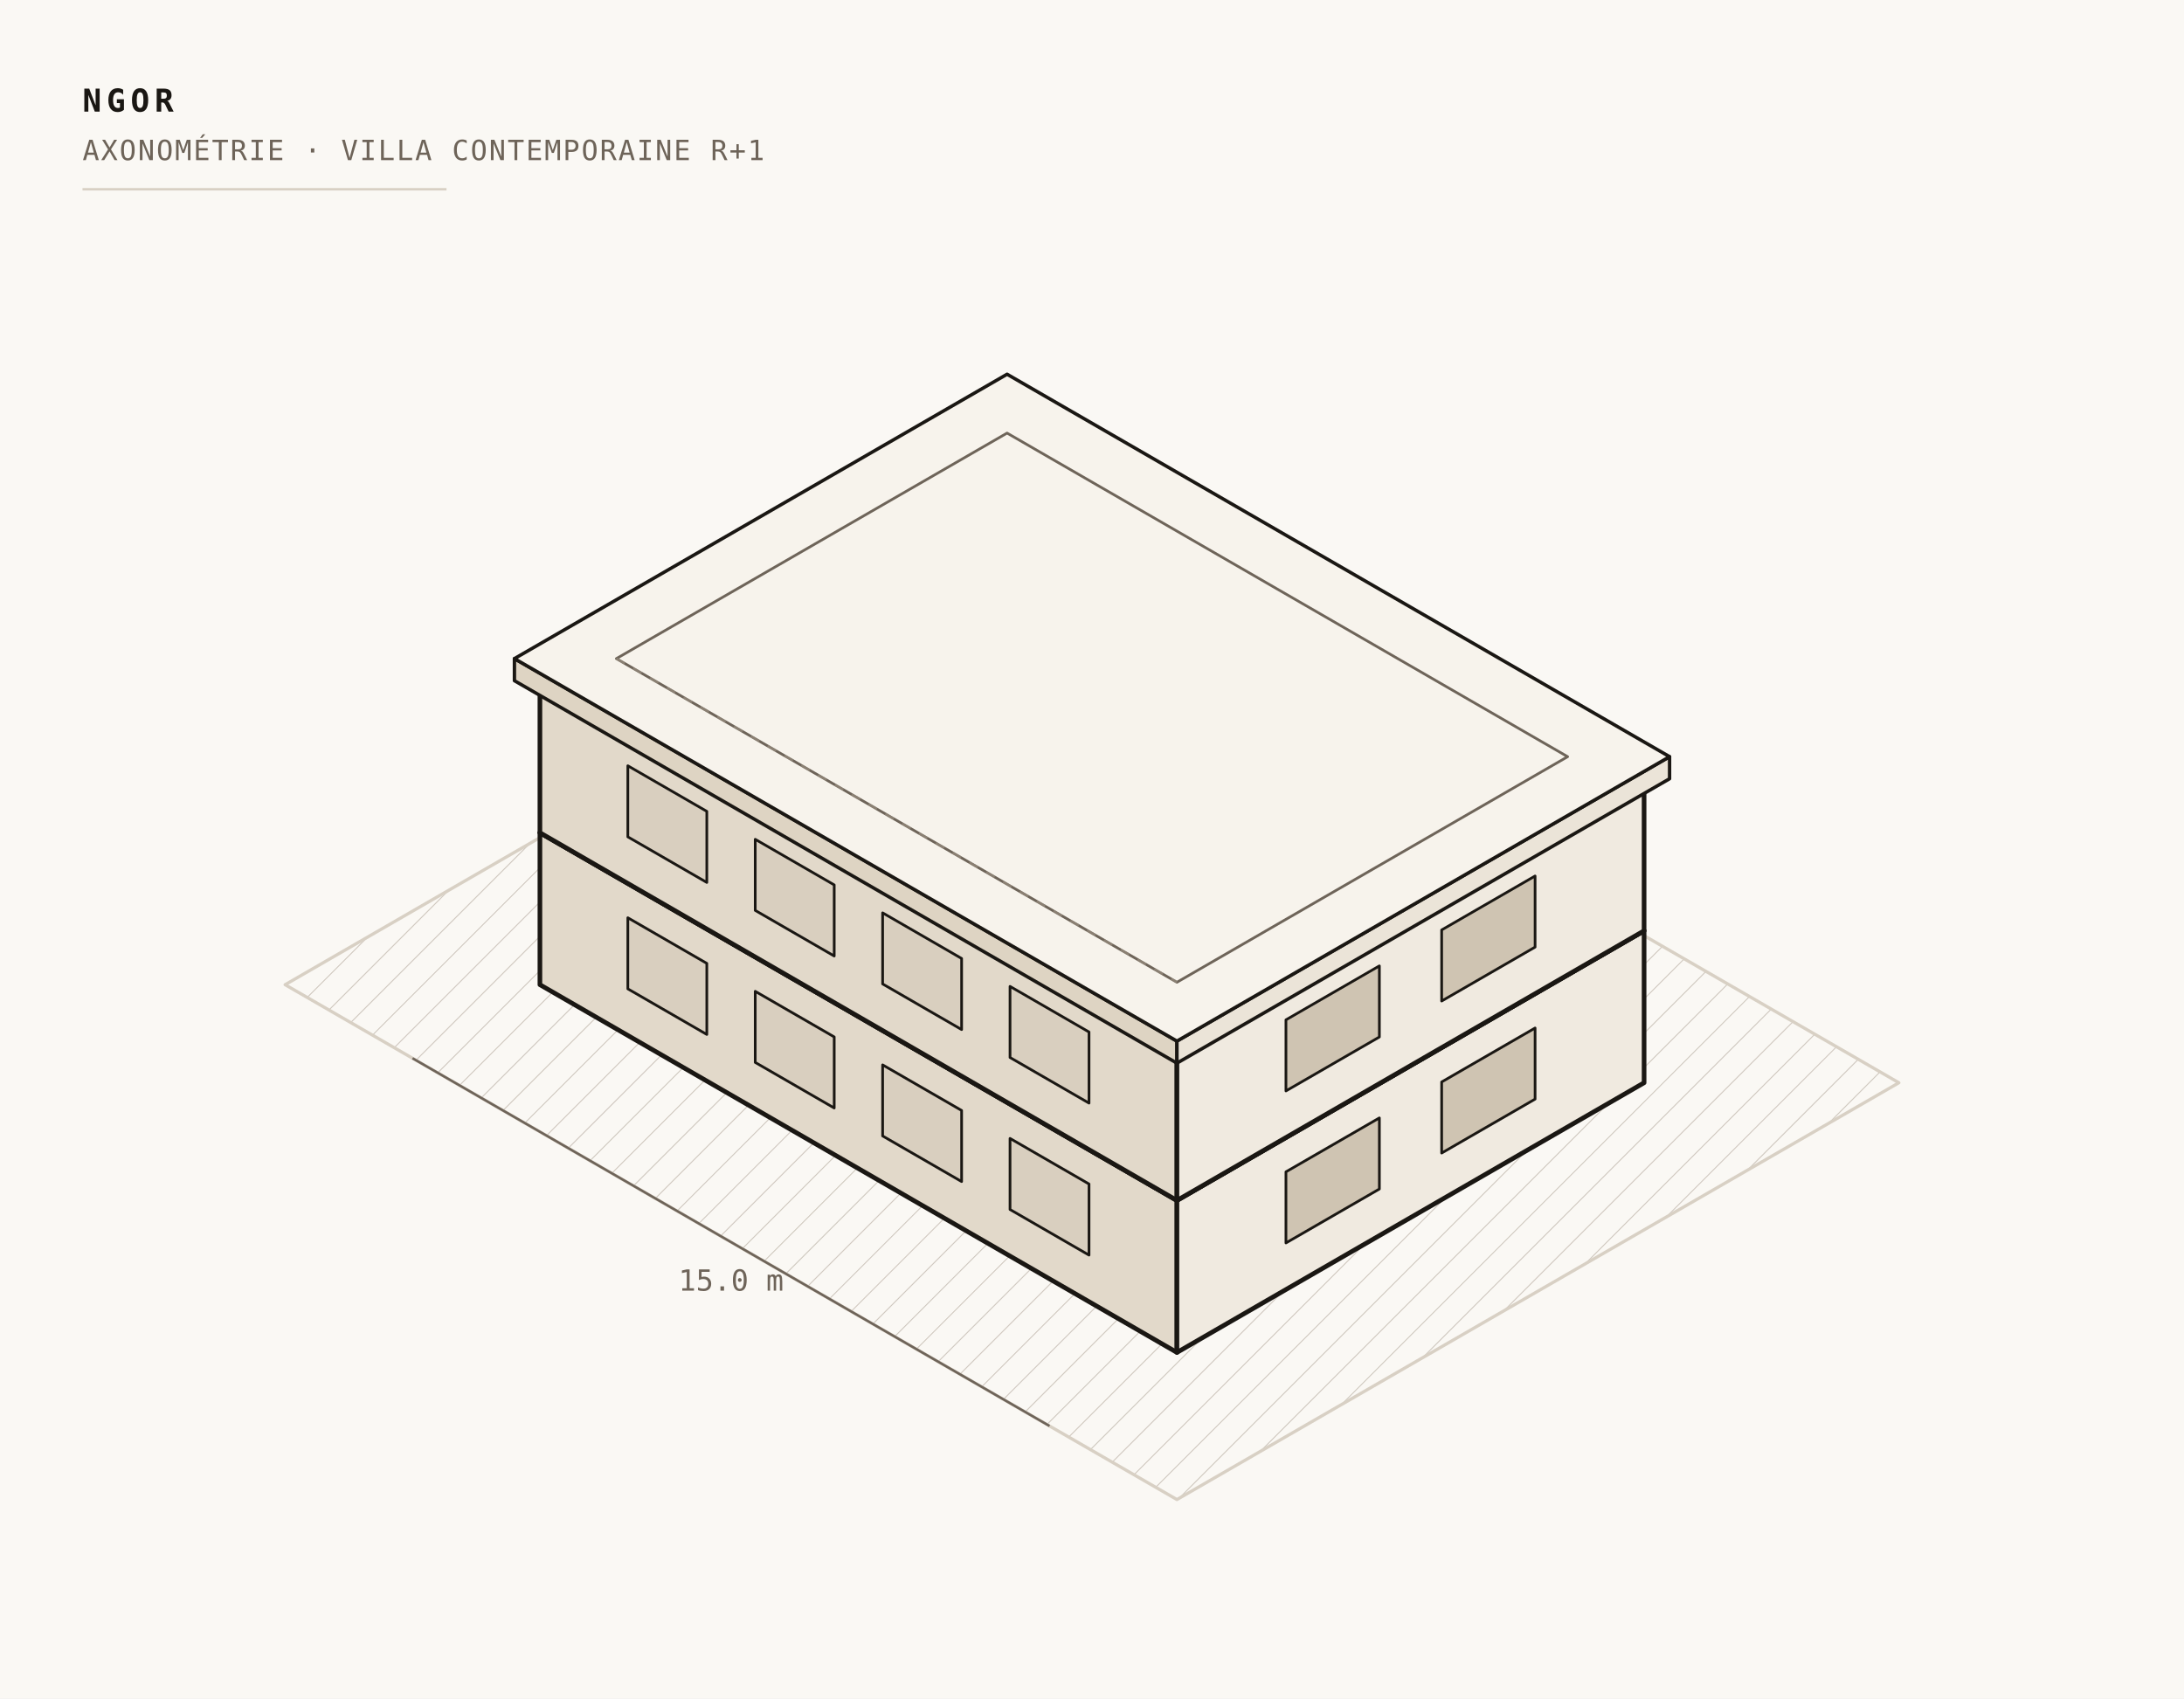
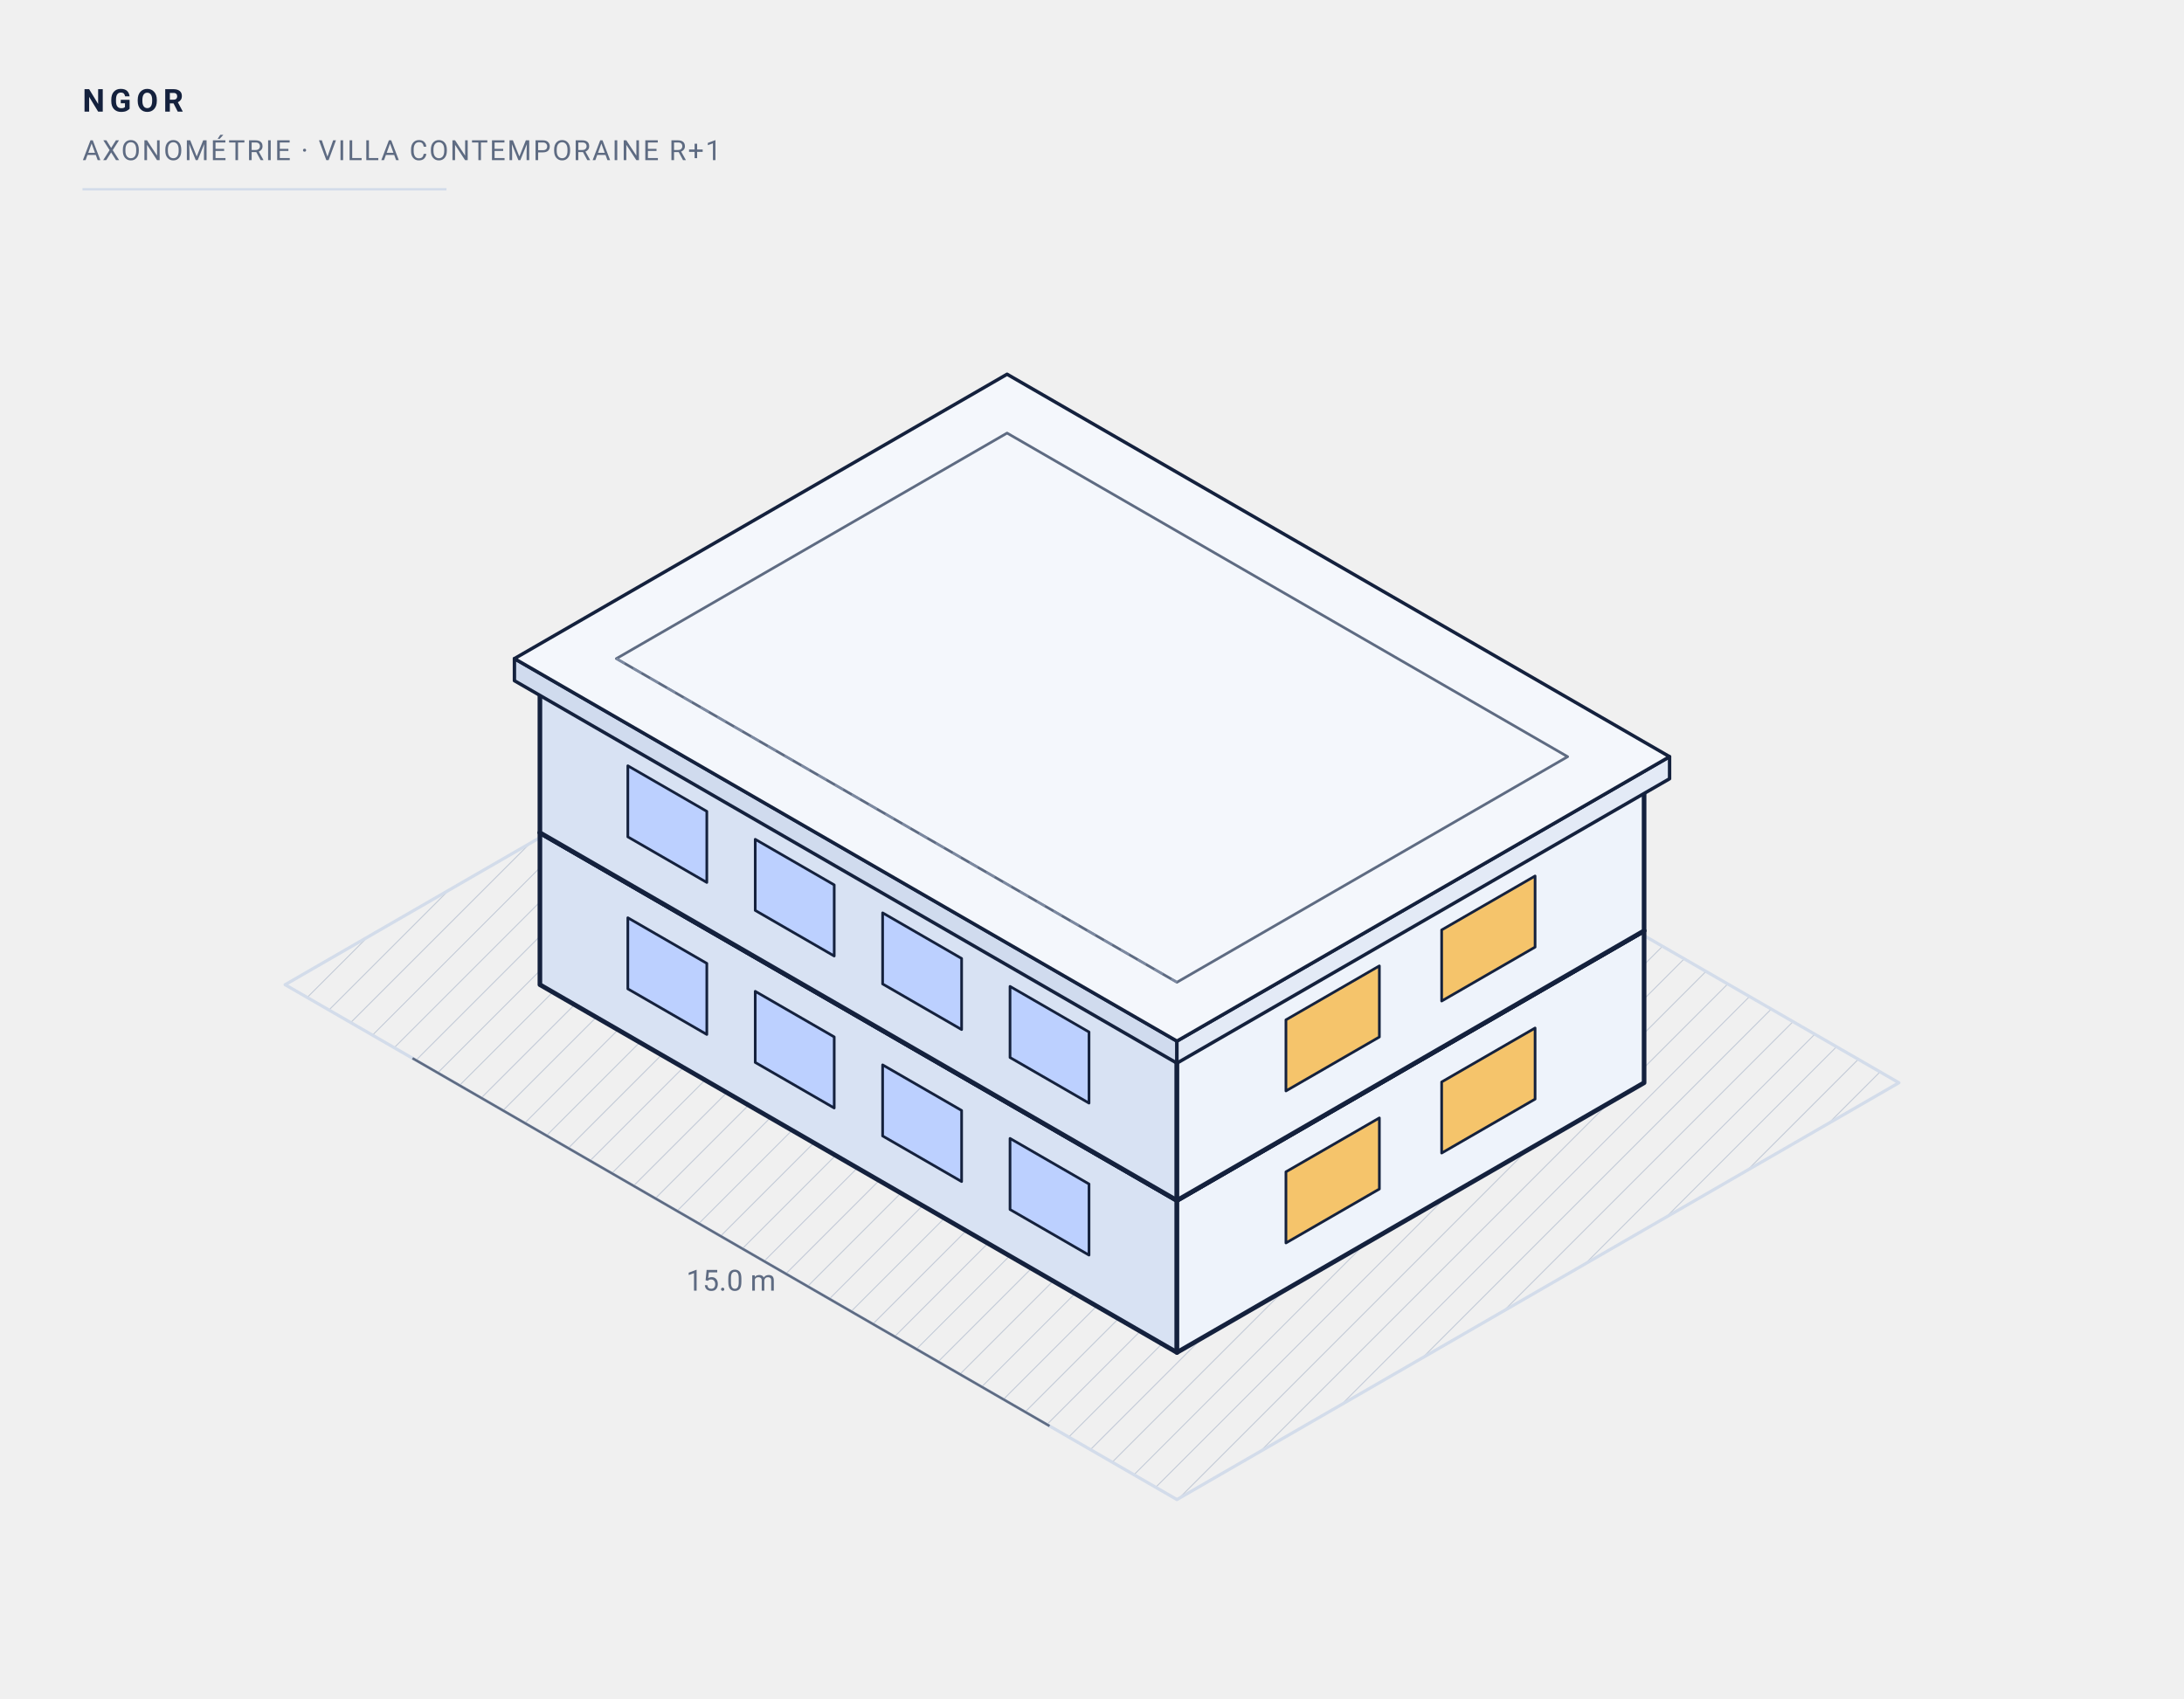
<svg xmlns="http://www.w3.org/2000/svg" viewBox="0 0 900 700" role="img" aria-label="Axonométrie du modèle Ngor">
  <defs>
    <pattern id="sol" width="10" height="10" patternUnits="userSpaceOnUse" patternTransform="rotate(45)">
-       <path d="M0 0v10" stroke="#A79C8D" stroke-width=".8" opacity=".5" />
+       <path d="M0 0v10" stroke="#9AA8C0" stroke-width=".8" opacity=".5" />
    </pattern>
  </defs>
-   <rect width="900" height="700" fill="#FAF8F4" />
-   <path d="M415.0 234.05 L782.51 446.23 L485.0 618.0 L117.49 405.82 Z" fill="url(#sol)" stroke="#D8D0C4" stroke-width="1.3" stroke-linejoin="round" />
-   <path d="M222.49 405.82 L485.0 557.38 L485.0 494.73 L222.49 343.17 Z" fill="#E2D9CA" stroke="#1A1713" stroke-width="1.9" stroke-linejoin="round" />
-   <path d="M677.51 446.23 L485.0 557.38 L485.0 494.73 L677.51 383.59 Z" fill="#F0EAE0" stroke="#1A1713" stroke-width="1.9" stroke-linejoin="round" />
-   <path d="M415.0 232.03 L677.51 383.59 L485.0 494.73 L222.49 343.17 Z" fill="#FBF9F5" stroke="#1A1713" stroke-width="1.9" stroke-linejoin="round" />
-   <path d="M258.72 407.53 L291.27 426.33 L291.27 397.03 L258.72 378.23 Z" fill="#D9CFBF" stroke="#1A1713" stroke-width="1.1" stroke-linejoin="round" />
-   <path d="M311.22 437.85 L343.77 456.64 L343.77 427.34 L311.22 408.55 Z" fill="#D9CFBF" stroke="#1A1713" stroke-width="1.1" stroke-linejoin="round" />
-   <path d="M363.72 468.16 L396.27 486.95 L396.27 457.65 L363.72 438.86 Z" fill="#D9CFBF" stroke="#1A1713" stroke-width="1.1" stroke-linejoin="round" />
-   <path d="M416.22 498.47 L448.77 517.26 L448.77 487.96 L416.22 469.17 Z" fill="#D9CFBF" stroke="#1A1713" stroke-width="1.1" stroke-linejoin="round" />
-   <path d="M632.59 452.97 L594.09 475.2 L594.09 445.9 L632.59 423.67 Z" fill="#CFC4B2" stroke="#1A1713" stroke-width="1.1" stroke-linejoin="round" />
-   <path d="M568.42 490.02 L529.92 512.25 L529.92 482.94 L568.42 460.72 Z" fill="#CFC4B2" stroke="#1A1713" stroke-width="1.1" stroke-linejoin="round" />
-   <path d="M222.49 343.17 L485.0 494.73 L485.0 432.09 L222.49 280.53 Z" fill="#E2D9CA" stroke="#1A1713" stroke-width="1.9" stroke-linejoin="round" />
-   <path d="M677.51 383.59 L485.0 494.73 L485.0 432.09 L677.51 320.94 Z" fill="#F0EAE0" stroke="#1A1713" stroke-width="1.9" stroke-linejoin="round" />
-   <path d="M415.0 169.38 L677.51 320.94 L485.0 432.09 L222.49 280.53 Z" fill="#FBF9F5" stroke="#1A1713" stroke-width="1.9" stroke-linejoin="round" />
-   <path d="M258.72 344.89 L291.27 363.68 L291.27 334.38 L258.72 315.59 Z" fill="#D9CFBF" stroke="#1A1713" stroke-width="1.1" stroke-linejoin="round" />
-   <path d="M311.22 375.2 L343.77 394.0 L343.77 364.69 L311.22 345.9 Z" fill="#D9CFBF" stroke="#1A1713" stroke-width="1.1" stroke-linejoin="round" />
-   <path d="M363.72 405.51 L396.27 424.31 L396.27 395.01 L363.72 376.21 Z" fill="#D9CFBF" stroke="#1A1713" stroke-width="1.1" stroke-linejoin="round" />
-   <path d="M416.22 435.83 L448.77 454.62 L448.77 425.32 L416.22 406.52 Z" fill="#D9CFBF" stroke="#1A1713" stroke-width="1.1" stroke-linejoin="round" />
-   <path d="M632.59 390.32 L594.09 412.55 L594.09 383.25 L632.59 361.02 Z" fill="#CFC4B2" stroke="#1A1713" stroke-width="1.1" stroke-linejoin="round" />
-   <path d="M568.42 427.37 L529.92 449.6 L529.92 420.3 L568.42 398.07 Z" fill="#CFC4B2" stroke="#1A1713" stroke-width="1.1" stroke-linejoin="round" />
-   <path d="M211.99 280.53 L485.0 438.15 L485.0 429.06 L211.99 271.43 Z" fill="#DED4C3" stroke="#1A1713" stroke-width="1.4" stroke-linejoin="round" />
-   <path d="M688.01 320.94 L485.0 438.15 L485.0 429.06 L688.01 311.85 Z" fill="#EBE4D8" stroke="#1A1713" stroke-width="1.4" stroke-linejoin="round" />
-   <path d="M415.0 154.23 L688.01 311.85 L485.0 429.06 L211.99 271.43 Z" fill="#F7F3EC" stroke="#1A1713" stroke-width="1.4" stroke-linejoin="round" />
-   <path d="M415.0 178.48 L646.01 311.85 L485.0 404.81 L253.99 271.43 Z" fill="none" stroke="#6E6459" stroke-width="1.1" stroke-linejoin="round" />
-   <path d="M253.99 271.43L485.0 404.81" stroke="#A79C8D" stroke-width="1" opacity=".5" stroke-dasharray="4 4" />
-   <path d="M169.99 436.13L432.5 587.69" stroke="#6E6459" stroke-width="1" />
-   <text x="301.25" y="531.91" text-anchor="middle" font-family="'IBM Plex Mono','SFMono-Regular',Menlo,monospace" font-size="12" fill="#6E6459">15.0 m</text>
-   <text x="34" y="46" font-family="'IBM Plex Mono','SFMono-Regular',Menlo,monospace" font-size="13" font-weight="600" fill="#1A1713" letter-spacing=".16em">NGOR</text>
-   <text x="34" y="66" font-family="'IBM Plex Mono','SFMono-Regular',Menlo,monospace" font-size="11.5" fill="#6E6459" letter-spacing=".06em">AXONOMÉTRIE · VILLA CONTEMPORAINE R+1</text>
-   <path d="M34 78h150" stroke="#D8D0C4" stroke-width="1" />
+   <path d="M415.0 234.05 L782.51 446.23 L485.0 618.0 L117.49 405.82 Z" fill="url(#sol)" stroke="#D3DCEA" stroke-width="1.3" stroke-linejoin="round" />
+   <path d="M222.49 405.82 L485.0 557.38 L485.0 494.73 L222.49 343.17 Z" fill="#D8E2F3" stroke="#14213D" stroke-width="1.9" stroke-linejoin="round" />
+   <path d="M677.51 446.23 L485.0 557.38 L485.0 494.73 L677.51 383.59 Z" fill="#EEF3FB" stroke="#14213D" stroke-width="1.9" stroke-linejoin="round" />
+   <path d="M415.0 232.03 L677.51 383.59 L485.0 494.73 L222.49 343.17 Z" fill="#FFFFFF" stroke="#14213D" stroke-width="1.9" stroke-linejoin="round" />
+   <path d="M258.72 407.53 L291.27 426.33 L291.27 397.03 L258.72 378.23 Z" fill="#BCD0FF" stroke="#14213D" stroke-width="1.1" stroke-linejoin="round" />
+   <path d="M311.22 437.85 L343.77 456.64 L343.77 427.34 L311.22 408.55 Z" fill="#BCD0FF" stroke="#14213D" stroke-width="1.1" stroke-linejoin="round" />
+   <path d="M363.72 468.16 L396.27 486.95 L396.27 457.65 L363.72 438.86 Z" fill="#BCD0FF" stroke="#14213D" stroke-width="1.1" stroke-linejoin="round" />
+   <path d="M416.22 498.47 L448.77 517.26 L448.77 487.96 L416.22 469.17 Z" fill="#BCD0FF" stroke="#14213D" stroke-width="1.1" stroke-linejoin="round" />
+   <path d="M632.59 452.97 L594.09 475.2 L594.09 445.9 L632.59 423.67 Z" fill="#F5C46B" stroke="#14213D" stroke-width="1.1" stroke-linejoin="round" />
+   <path d="M568.42 490.02 L529.92 512.25 L529.92 482.94 L568.42 460.72 Z" fill="#F5C46B" stroke="#14213D" stroke-width="1.1" stroke-linejoin="round" />
+   <path d="M222.49 343.17 L485.0 494.73 L485.0 432.09 L222.49 280.53 Z" fill="#D8E2F3" stroke="#14213D" stroke-width="1.9" stroke-linejoin="round" />
+   <path d="M677.51 383.59 L485.0 494.73 L485.0 432.09 L677.51 320.94 Z" fill="#EEF3FB" stroke="#14213D" stroke-width="1.9" stroke-linejoin="round" />
+   <path d="M415.0 169.38 L677.51 320.94 L485.0 432.09 L222.49 280.53 Z" fill="#FFFFFF" stroke="#14213D" stroke-width="1.9" stroke-linejoin="round" />
+   <path d="M258.72 344.89 L291.27 363.68 L291.27 334.38 L258.72 315.59 Z" fill="#BCD0FF" stroke="#14213D" stroke-width="1.1" stroke-linejoin="round" />
+   <path d="M311.22 375.2 L343.77 394.0 L343.77 364.69 L311.22 345.9 Z" fill="#BCD0FF" stroke="#14213D" stroke-width="1.1" stroke-linejoin="round" />
+   <path d="M363.72 405.51 L396.27 424.31 L396.27 395.01 L363.72 376.21 Z" fill="#BCD0FF" stroke="#14213D" stroke-width="1.1" stroke-linejoin="round" />
+   <path d="M416.22 435.83 L448.77 454.62 L448.77 425.32 L416.22 406.52 Z" fill="#BCD0FF" stroke="#14213D" stroke-width="1.1" stroke-linejoin="round" />
+   <path d="M632.59 390.32 L594.09 412.55 L594.09 383.25 L632.59 361.02 Z" fill="#F5C46B" stroke="#14213D" stroke-width="1.1" stroke-linejoin="round" />
+   <path d="M568.42 427.37 L529.92 449.6 L529.92 420.3 L568.42 398.07 Z" fill="#F5C46B" stroke="#14213D" stroke-width="1.1" stroke-linejoin="round" />
+   <path d="M211.99 280.53 L485.0 438.15 L485.0 429.06 L211.99 271.43 Z" fill="#D0DBEE" stroke="#14213D" stroke-width="1.4" stroke-linejoin="round" />
+   <path d="M688.01 320.94 L485.0 438.15 L485.0 429.06 L688.01 311.85 Z" fill="#E3EAF6" stroke="#14213D" stroke-width="1.4" stroke-linejoin="round" />
+   <path d="M415.0 154.23 L688.01 311.85 L485.0 429.06 L211.99 271.43 Z" fill="#F4F7FC" stroke="#14213D" stroke-width="1.4" stroke-linejoin="round" />
+   <path d="M415.0 178.48 L646.01 311.85 L485.0 404.81 L253.99 271.43 Z" fill="none" stroke="#5E6B82" stroke-width="1.1" stroke-linejoin="round" />
+   <path d="M253.99 271.43L485.0 404.81" stroke="#9AA8C0" stroke-width="1" opacity=".5" stroke-dasharray="4 4" />
+   <path d="M169.99 436.13L432.5 587.69" stroke="#5E6B82" stroke-width="1" />
+   <text x="301.25" y="531.91" text-anchor="middle" font-family="Figtree,system-ui,-apple-system,'Segoe UI',Roboto,Helvetica,Arial,sans-serif" font-size="12" fill="#5E6B82">15.0 m</text>
+   <text x="34" y="46" font-family="Figtree,system-ui,-apple-system,'Segoe UI',Roboto,Helvetica,Arial,sans-serif" font-size="13" font-weight="600" fill="#14213D" letter-spacing=".16em">NGOR</text>
+   <text x="34" y="66" font-family="Figtree,system-ui,-apple-system,'Segoe UI',Roboto,Helvetica,Arial,sans-serif" font-size="11.5" fill="#5E6B82" letter-spacing=".06em">AXONOMÉTRIE · VILLA CONTEMPORAINE R+1</text>
+   <path d="M34 78h150" stroke="#D3DCEA" stroke-width="1" />
</svg>
